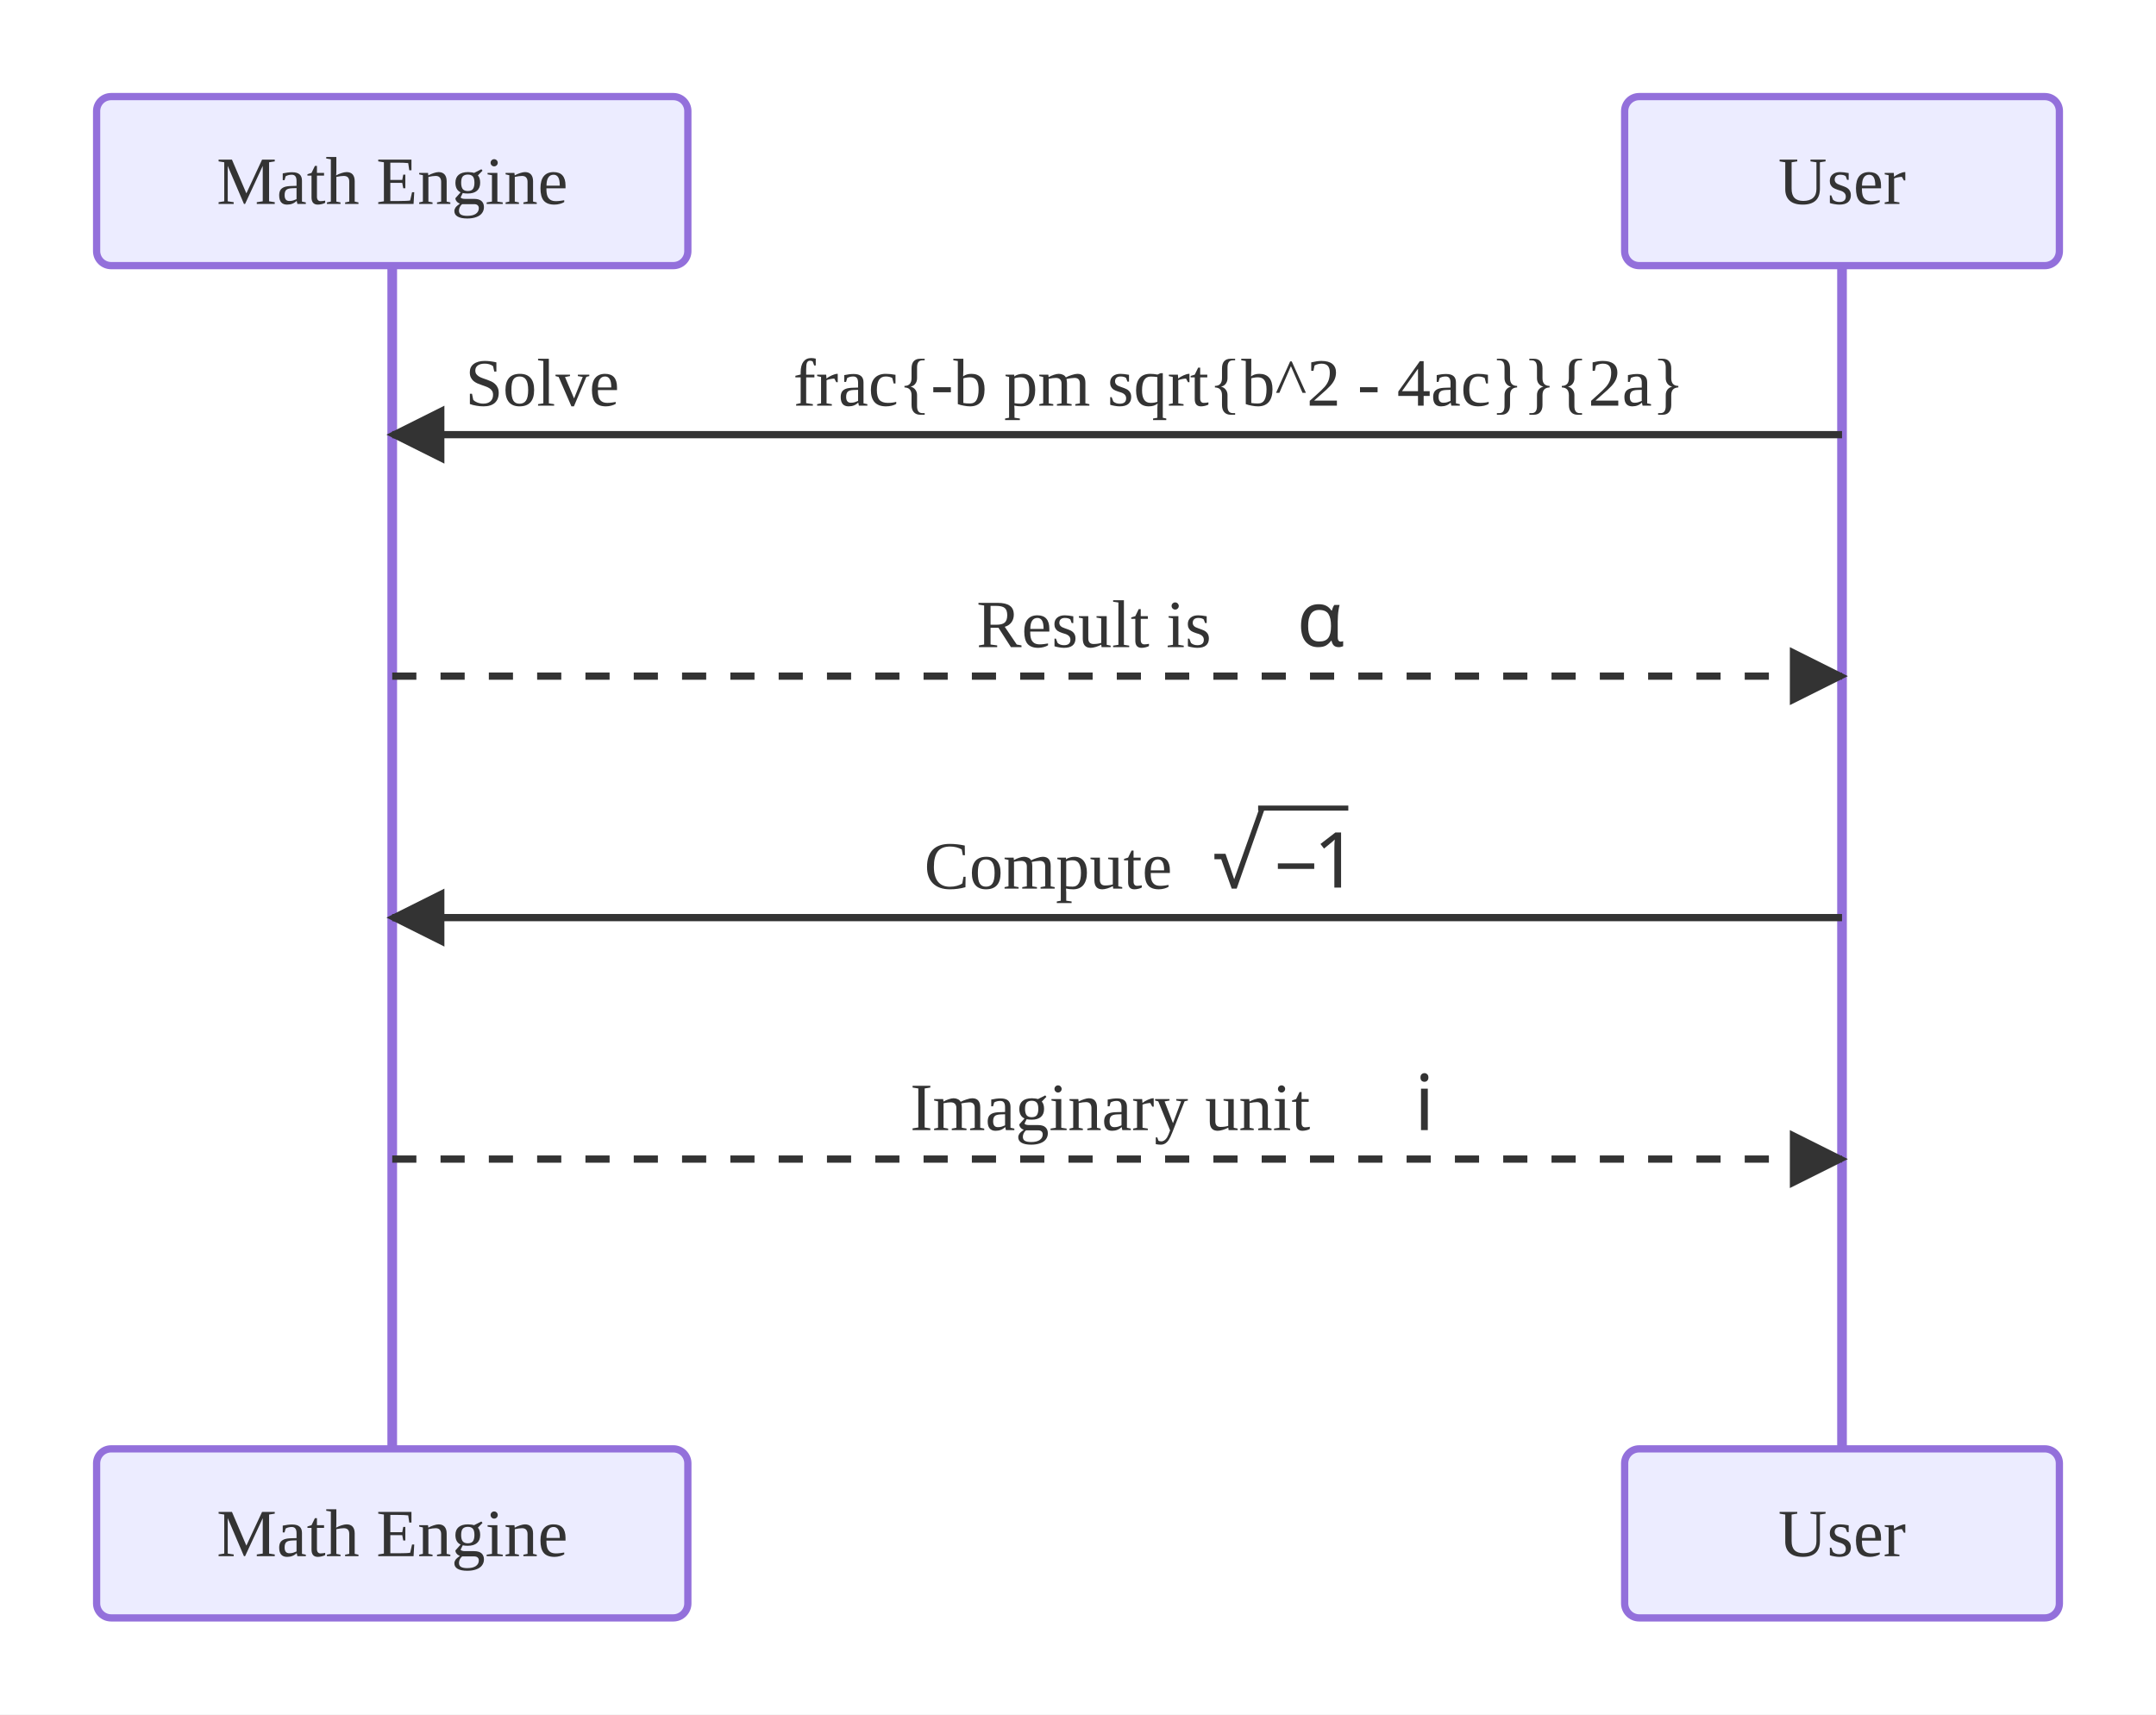
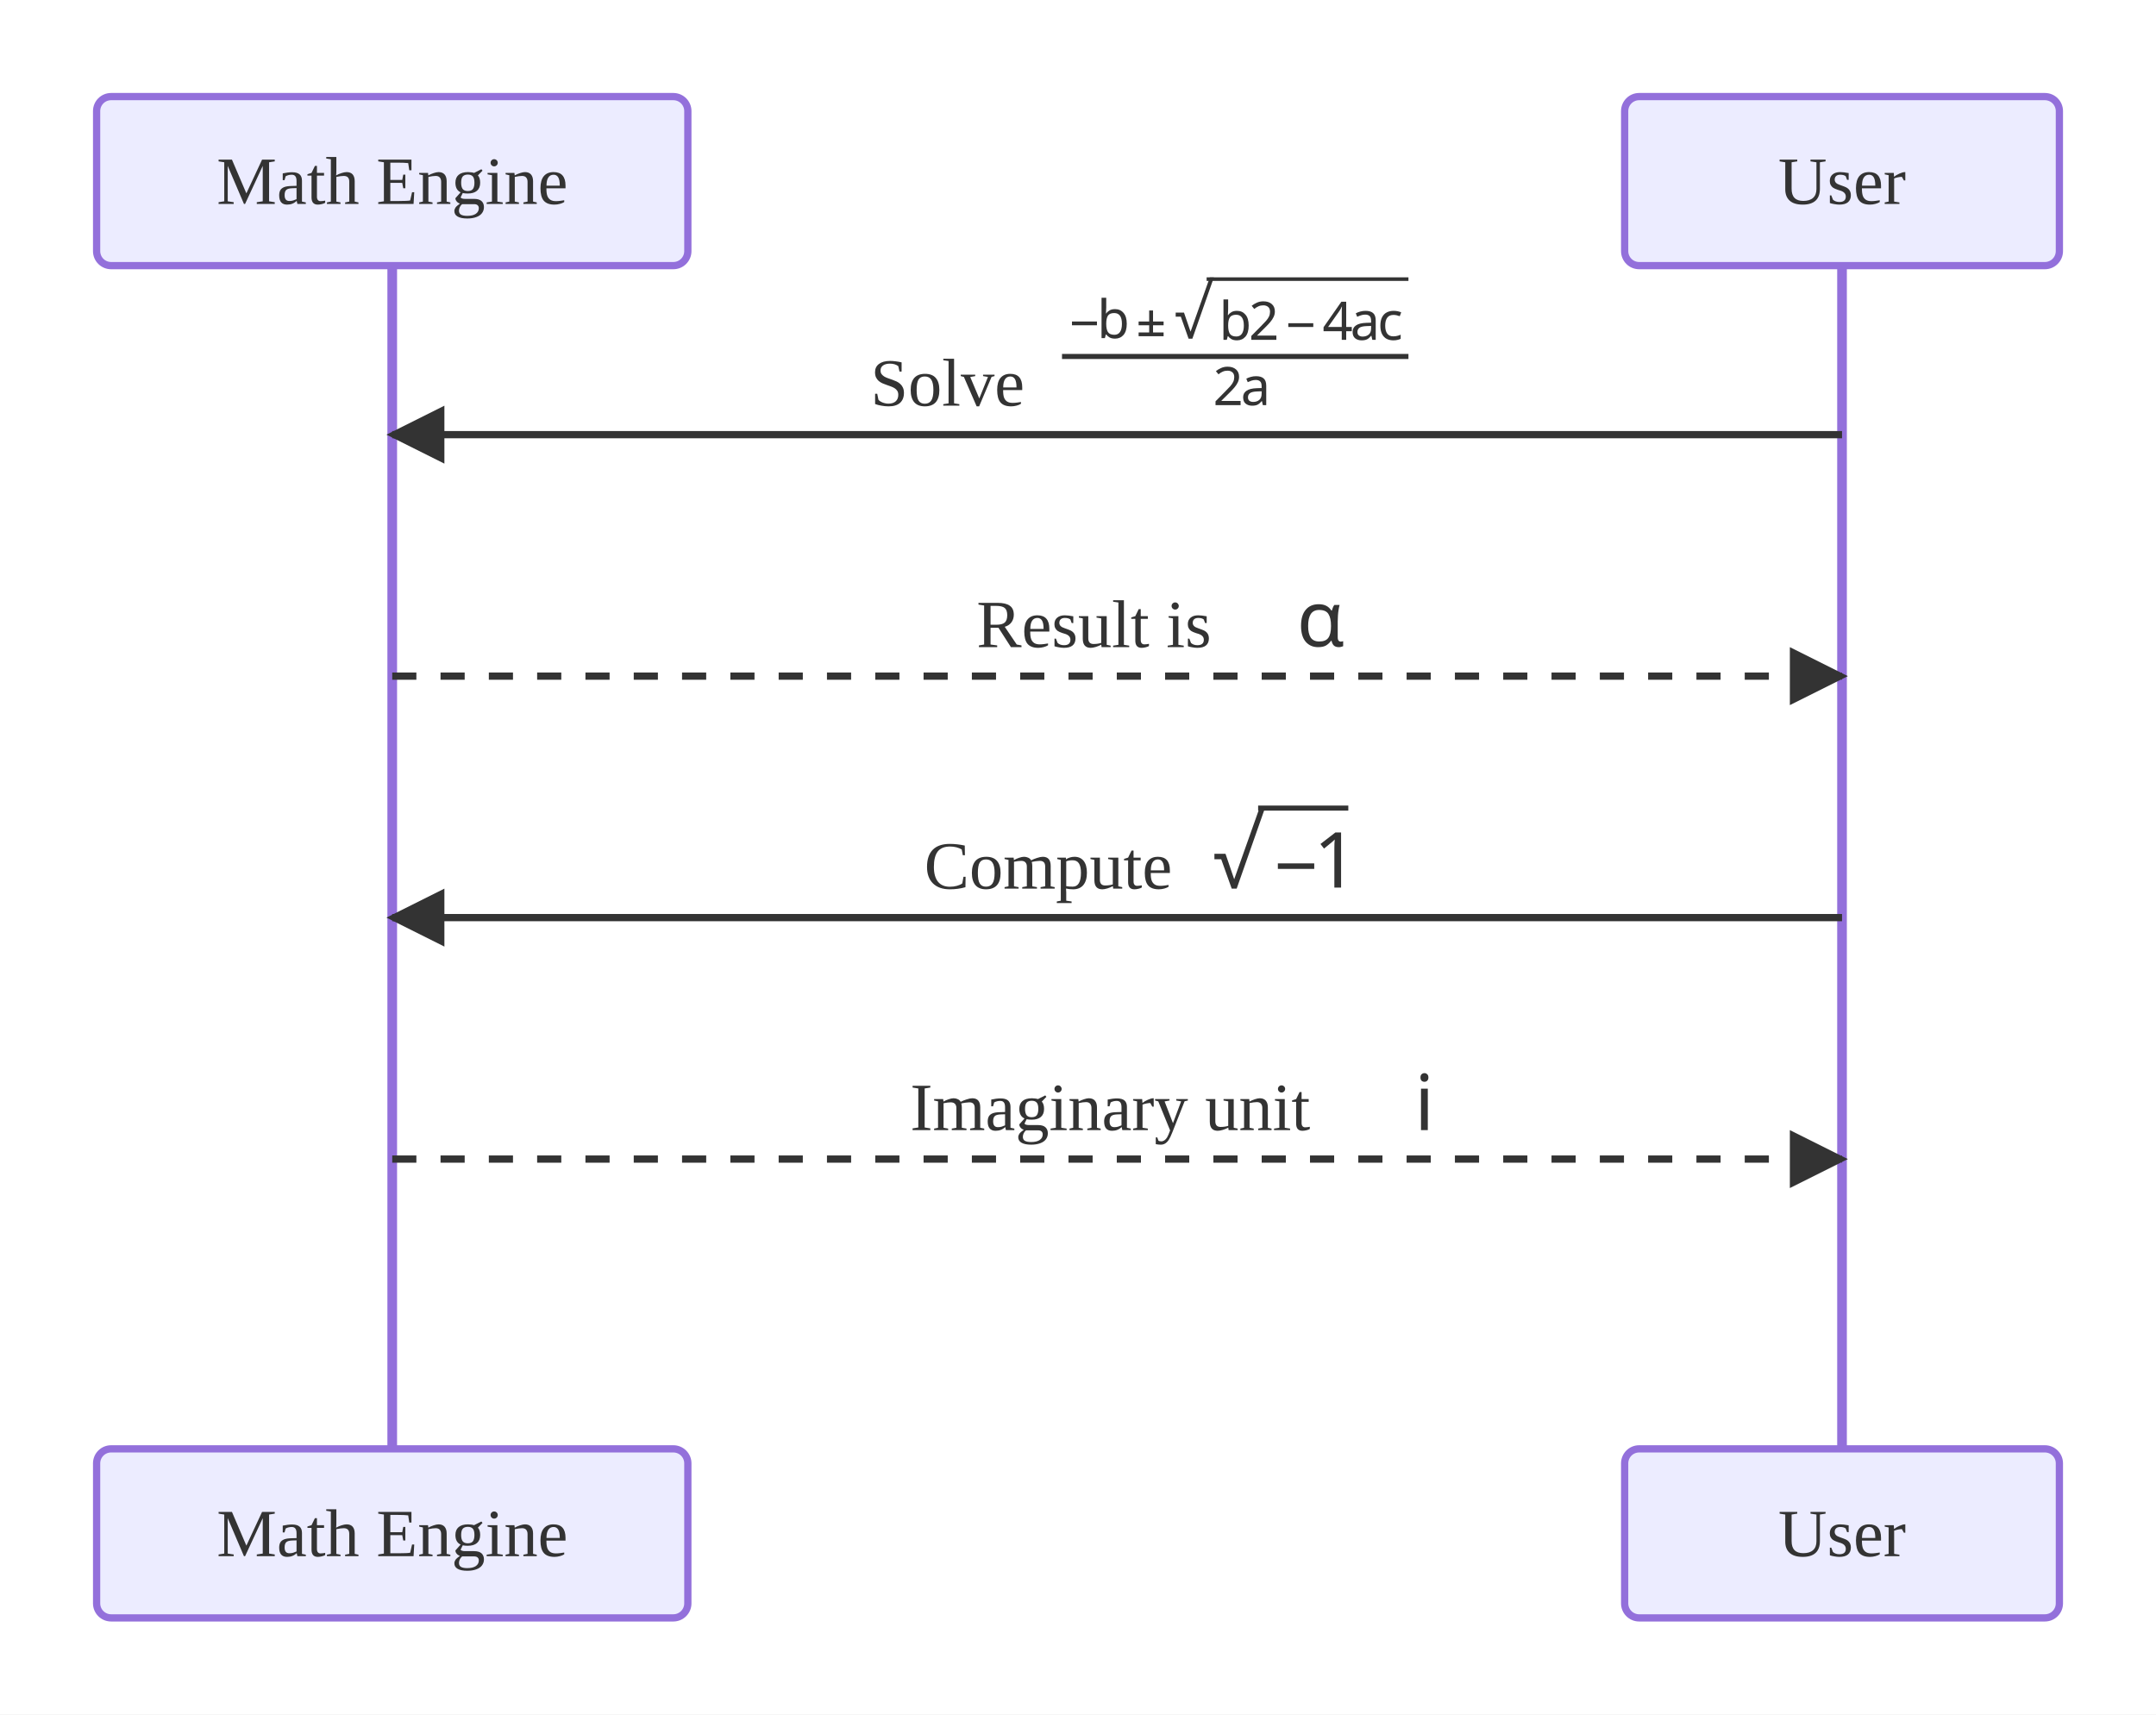
<svg xmlns="http://www.w3.org/2000/svg" viewBox="0 0 446.34 355.00">
  <defs>
    <marker id="seq-arrow-solid" viewBox="0 0 10 10" refX="9.00" refY="5.00" markerWidth="8.00" markerHeight="8.00" orient="auto">
      <polygon points="0,0 10,5 0,10" style="fill:#333" />
    </marker>
    <marker id="seq-arrow-dashed" viewBox="0 0 10 10" refX="9.00" refY="5.00" markerWidth="8.00" markerHeight="8.00" orient="auto">
      <polygon points="0,0 10,5 0,10" style="fill:#333" />
    </marker>
    <marker id="seq-arrow-solid-cross" viewBox="0 0 10 10" refX="5.00" refY="5.00" markerWidth="10.00" markerHeight="10.00" orient="auto">
      <path d="M2,2 L8,8 M2,8 L8,2" style="stroke:#333;stroke-width:1.5;fill:none" />
    </marker>
    <marker id="seq-arrow-dashed-cross" viewBox="0 0 10 10" refX="5.00" refY="5.00" markerWidth="10.00" markerHeight="10.00" orient="auto">
      <path d="M2,2 L8,8 M2,8 L8,2" style="stroke:#333;stroke-width:1.5;fill:none" />
    </marker>
    <marker id="seq-arrow-solid-open" viewBox="0 0 10 10" refX="10.00" refY="5.00" markerWidth="8.00" markerHeight="8.00" orient="auto">
      <polyline points="0,1 10,5 0,9" style="stroke:#333;stroke-width:1.5;fill:none" />
    </marker>
    <marker id="seq-arrow-dashed-open" viewBox="0 0 10 10" refX="10.00" refY="5.00" markerWidth="8.00" markerHeight="8.00" orient="auto">
      <polyline points="0,1 10,5 0,9" style="stroke:#333;stroke-width:1.5;fill:none" />
    </marker>
  </defs>
  <rect x="0.00" y="0.00" width="446.34" height="355.00" style="fill:white;stroke:none" />
  <line x1="81.20" y1="55.00" x2="81.20" y2="300.00" style="stroke:#9370DB;stroke-width:2.0" />
  <line x1="381.34" y1="55.00" x2="381.34" y2="300.00" style="stroke:#9370DB;stroke-width:2.0" />
  <line x1="381.34" y1="90.00" x2="81.20" y2="90.00" style="stroke:#333;stroke-width:1.5;fill:none" marker-end="url(#seq-arrow-solid)" />
-   <text x="112.27" y="84.00" text-anchor="middle" dominant-baseline="auto" style="fill:#333;font-size:14px">Solve </text>
-   <text x="256.47" y="84.00" text-anchor="middle" dominant-baseline="auto" style="fill:#333;font-size:14px">frac{-b pm sqrt{b^2 - 4ac}}{2a}</text>
+   <text x="196.16" y="84.00" text-anchor="middle" dominant-baseline="auto" style="fill:#333;font-size:14px">Solve </text>
+   <g style="fill:#333" transform="translate(221.36,57.42) scale(1.000)">
+     <g transform="translate(0,-0.735)">
+       <path d="M0.562 10.667 L0.562 9.886 L5.734 9.886 L5.734 10.667 L0.562 10.667 Z" style="fill:#333" />
+       <path d="M9.482 13.432 Q8.779 13.432 8.342 13.182 Q7.904 12.932 7.654 12.573 L7.576 12.573 L7.373 13.323 L6.685 13.323 L6.685 4.964 L7.654 4.964 L7.654 6.995 Q7.654 7.370 7.623 7.698 Q7.623 8.026 7.592 8.214 L7.654 8.214 Q7.904 7.839 8.342 7.589 Q8.779 7.323 9.482 7.323 Q10.576 7.323 11.232 8.104 Q11.904 8.854 11.904 10.370 Q11.904 11.886 11.232 12.667 Q10.560 13.432 9.482 13.432 Z M9.342 12.636 Q10.123 12.636 10.514 12.042 Q10.904 11.464 10.904 10.370 Q10.904 8.136 9.310 8.136 Q8.373 8.136 8.014 8.667 Q7.654 9.214 7.654 10.339 L7.654 10.386 Q7.654 11.479 7.998 12.057 Q8.373 12.636 9.342 12.636 Z" style="fill:#333" />
+       <path d="M16.547 12.932 L16.547 10.667 L14.360 10.667 L14.360 9.886 L16.547 9.886 L16.547 7.604 L17.344 7.604 L17.344 9.886 L19.531 9.886 L19.531 10.667 L17.344 10.667 L17.344 12.932 L16.547 12.932 Z M14.360 12.932 L14.360 12.151 L19.531 12.151 L19.531 12.932 L14.360 12.932 Z" style="fill:#333" />
+       <path d="M24.705 13.446 L23.096 8.883 L22.033 8.883 L22.033 8.039 L23.752 8.039 L25.112 11.992 L29.096 0.758 L29.940 0.758 L25.487 13.446 L24.705 13.446 Z" style="fill:#333" />
+       <rect x="28.44" y="0.74" width="41.78" height="0.74" style="fill:#333" />
+       <path d="M34.722 13.787 Q34.019 13.787 33.582 13.537 Q33.144 13.287 32.894 12.927 L32.816 12.927 L32.613 13.677 L31.925 13.677 L31.925 5.318 L32.894 5.318 L32.894 7.349 Q32.894 7.724 32.863 8.052 Q32.863 8.381 32.832 8.568 L32.894 8.568 Q33.144 8.193 33.582 7.943 Q34.019 7.677 34.722 7.677 Q35.816 7.677 36.472 8.459 Q37.144 9.209 37.144 10.724 Q37.144 12.240 36.472 13.021 Q35.800 13.787 34.722 13.787 Z M34.582 12.990 Q35.363 12.990 35.753 12.396 Q36.144 11.818 36.144 10.724 Q36.144 8.490 34.550 8.490 Q33.613 8.490 33.253 9.021 Q32.894 9.568 32.894 10.693 L32.894 10.740 Q32.894 11.834 33.238 12.412 Q33.613 12.990 34.582 12.990 Z" style="fill:#333" />
+       <path d="M37.689 13.677 L37.689 12.881 L39.736 10.802 Q40.330 10.209 40.752 9.740 Q41.158 9.271 41.361 8.834 Q41.564 8.381 41.564 7.865 Q41.564 7.209 41.189 6.881 Q40.798 6.537 40.189 6.537 Q39.611 6.537 39.173 6.740 Q38.736 6.927 38.298 7.287 L37.767 6.631 Q38.236 6.256 38.830 5.990 Q39.439 5.709 40.189 5.709 Q41.283 5.709 41.923 6.271 Q42.564 6.818 42.564 7.802 Q42.564 8.412 42.298 8.959 Q42.048 9.490 41.595 10.021 Q41.158 10.537 40.548 11.131 L38.908 12.756 L38.908 12.802 L42.877 12.802 L42.877 13.677 L37.689 13.677 Z" style="fill:#333" />
+       <path d="M45.347 11.021 L45.347 10.240 L50.519 10.240 L50.519 11.021 L45.347 11.021 Z" style="fill:#333" />
+       <path d="M56.412 13.677 L56.412 11.896 L52.646 11.896 L52.646 11.068 L56.334 5.787 L57.334 5.787 L57.334 11.021 L58.490 11.021 L58.490 11.896 L57.334 11.896 L57.334 13.677 L56.412 13.677 Z M53.584 11.021 L56.412 11.021 L56.412 8.552 Q56.412 7.974 56.412 7.584 Q56.443 7.177 56.459 6.818 L56.412 6.818 Q56.334 7.021 56.193 7.271 Q56.068 7.506 55.943 7.677 L53.584 11.021 Z" style="fill:#333" />
+       <path d="M60.519 13.787 Q59.722 13.787 59.191 13.365 Q58.660 12.943 58.660 12.037 Q58.660 11.162 59.363 10.693 Q60.050 10.209 61.488 10.162 L62.488 10.131 L62.488 9.771 Q62.488 9.037 62.175 8.756 Q61.863 8.459 61.269 8.459 Q60.816 8.459 60.394 8.599 Q59.972 8.740 59.613 8.912 L59.316 8.193 Q59.707 7.974 60.222 7.834 Q60.754 7.677 61.332 7.677 Q62.410 7.677 62.925 8.162 Q63.441 8.631 63.441 9.662 L63.441 13.677 L62.738 13.677 L62.550 12.834 L62.504 12.834 Q62.113 13.318 61.691 13.552 Q61.269 13.787 60.519 13.787 Z M60.738 13.006 Q61.488 13.006 61.988 12.599 Q62.488 12.177 62.488 11.318 L62.488 10.802 L61.613 10.834 Q60.519 10.865 60.082 11.177 Q59.660 11.490 59.660 12.052 Q59.660 12.537 59.957 12.771 Q60.269 13.006 60.738 13.006 Z" style="fill:#333" />
+       <path d="M67.094 13.787 Q66.313 13.787 65.703 13.474 Q65.094 13.146 64.750 12.474 Q64.407 11.802 64.407 10.756 Q64.407 9.677 64.766 8.990 Q65.125 8.302 65.750 7.990 Q66.375 7.677 67.157 7.677 Q67.610 7.677 68.032 7.771 Q68.453 7.865 68.719 7.990 L68.422 8.787 Q68.157 8.693 67.797 8.599 Q67.453 8.521 67.141 8.521 Q65.407 8.521 65.407 10.756 Q65.407 11.818 65.828 12.396 Q66.250 12.959 67.078 12.959 Q67.563 12.959 67.938 12.849 Q68.313 12.756 68.610 12.615 L68.610 13.474 Q68.313 13.615 67.953 13.693 Q67.610 13.787 67.094 13.787 Z" style="fill:#333" />
+       <rect x="-1.50" y="16.60" width="71.72" height="1.05" style="fill:#333" />
+       <path d="M30.281 27.209 L30.281 26.412 L32.328 24.334 Q32.922 23.741 33.344 23.272 Q33.750 22.803 33.953 22.366 Q34.156 21.912 34.156 21.397 Q34.156 20.741 33.781 20.412 Q33.391 20.069 32.781 20.069 Q32.203 20.069 31.766 20.272 Q31.328 20.459 30.891 20.819 L30.359 20.162 Q30.828 19.787 31.422 19.522 Q32.031 19.241 32.781 19.241 Q33.875 19.241 34.516 19.803 Q35.156 20.350 35.156 21.334 Q35.156 21.944 34.891 22.491 Q34.641 23.022 34.188 23.553 Q33.750 24.069 33.141 24.662 L31.500 26.287 L31.500 26.334 L35.469 26.334 L35.469 27.209 L30.281 27.209 Z" style="fill:#333" />
+       <path d="M37.857 27.319 Q37.060 27.319 36.529 26.897 Q35.998 26.475 35.998 25.569 Q35.998 24.694 36.701 24.225 Q37.389 23.741 38.826 23.694 L39.826 23.662 L39.826 23.303 Q39.826 22.569 39.514 22.287 Q39.201 21.991 38.607 21.991 Q38.154 21.991 37.732 22.131 Q37.310 22.272 36.951 22.444 L36.654 21.725 Q37.045 21.506 37.560 21.366 Q38.092 21.209 38.670 21.209 Q39.748 21.209 40.264 21.694 Q40.779 22.162 40.779 23.194 L40.779 27.209 L40.076 27.209 L39.889 26.366 L39.842 26.366 Q39.451 26.850 39.029 27.084 Q38.607 27.319 37.857 27.319 Z M38.076 26.537 Q38.826 26.537 39.326 26.131 Q39.826 25.709 39.826 24.850 L39.826 24.334 L38.951 24.366 Q37.857 24.397 37.420 24.709 Q36.998 25.022 36.998 25.584 Q36.998 26.069 37.295 26.303 Q37.607 26.537 38.076 26.537 Z" style="fill:#333" />
+     </g>
+   </g>
  <line x1="81.20" y1="140.00" x2="381.34" y2="140.00" style="stroke:#333;stroke-width:1.5;fill:none;stroke-dasharray:5,5" marker-end="url(#seq-arrow-dashed)" />
  <text x="226.47" y="134.00" text-anchor="middle" dominant-baseline="auto" style="fill:#333;font-size:14px">Result is </text>
  <g style="fill:#333" transform="translate(268.47,125.11) scale(1.000)">
    <g transform="translate(0,-0.431)">
      <path d="M4.406 9.322 Q2.828 9.322 1.859 8.228 Q0.875 7.103 0.875 4.916 Q0.875 2.728 1.844 1.588 Q2.797 0.431 4.531 0.431 Q5.469 0.431 6.094 0.759 Q6.734 1.088 7.156 1.744 L7.250 1.744 Q7.328 1.463 7.453 1.150 Q7.578 0.822 7.766 0.588 L8.859 0.588 Q8.750 0.947 8.656 1.525 Q8.562 2.088 8.516 2.728 Q8.469 3.369 8.469 3.947 L8.469 7.275 Q8.469 7.775 8.656 7.978 Q8.844 8.181 9.125 8.181 Q9.250 8.181 9.391 8.134 Q9.531 8.103 9.594 8.088 L9.594 9.119 Q9.484 9.181 9.234 9.244 Q8.969 9.322 8.703 9.322 Q8.109 9.322 7.734 9.041 Q7.359 8.744 7.188 8.009 L7.078 8.009 Q6.703 8.556 6.094 8.947 Q5.484 9.322 4.406 9.322 Z M4.641 8.150 Q5.969 8.150 6.516 7.400 Q7.078 6.634 7.078 4.994 L7.078 4.900 Q7.078 3.291 6.547 2.463 Q6.031 1.619 4.625 1.619 Q3.453 1.619 2.891 2.463 Q2.344 3.306 2.344 4.931 Q2.344 6.525 2.875 7.338 Q3.438 8.150 4.641 8.150 Z" style="fill:#333" />
    </g>
  </g>
  <line x1="381.34" y1="190.00" x2="81.20" y2="190.00" style="stroke:#333;stroke-width:1.5;fill:none" marker-end="url(#seq-arrow-solid)" />
  <text x="217.00" y="184.00" text-anchor="middle" dominant-baseline="auto" style="fill:#333;font-size:14px">Compute </text>
  <g style="fill:#333" transform="translate(250.60,166.80) scale(1.000)">
    <g transform="translate(0,-1.050)">
      <path d="M4.391 18.245 L2.219 12.167 L0.812 12.167 L0.812 11.042 L3.109 11.042 L4.906 16.308 L10.219 1.339 L11.359 1.339 L5.422 18.245 L4.391 18.245 Z" style="fill:#333" />
      <rect x="9.86" y="1.05" width="18.67" height="1.05" style="fill:#333" />
      <path d="M13.947 14.163 L13.947 13.022 L21.478 13.022 L21.478 14.163 L13.947 14.163 Z" style="fill:#333" />
      <path d="M25.642 18.038 L25.642 10.053 Q25.642 9.366 25.658 8.944 Q25.689 8.538 25.721 8.084 Q25.455 8.319 25.252 8.522 Q25.049 8.694 24.721 8.959 L23.502 9.959 L22.767 9.006 L25.861 6.616 L27.033 6.616 L27.033 18.038 L25.642 18.038 Z" style="fill:#333" />
    </g>
  </g>
  <line x1="81.20" y1="240.00" x2="381.34" y2="240.00" style="stroke:#333;stroke-width:1.5;fill:none;stroke-dasharray:5,5" marker-end="url(#seq-arrow-dashed)" />
  <text x="229.83" y="234.00" text-anchor="middle" dominant-baseline="auto" style="fill:#333;font-size:14px">Imaginary unit </text>
  <g style="fill:#333" transform="translate(292.82,222.20) scale(1.000)">
    <g transform="translate(0,-0.584)">
      <path d="M1.359 12.381 L1.359 3.803 L2.766 3.803 L2.766 12.381 L1.359 12.381 Z M2.078 2.381 Q1.734 2.381 1.484 2.163 Q1.250 1.928 1.250 1.491 Q1.250 1.022 1.484 0.819 Q1.734 0.584 2.078 0.584 Q2.406 0.584 2.641 0.819 Q2.891 1.022 2.891 1.491 Q2.891 1.928 2.641 2.163 Q2.406 2.381 2.078 2.381 Z" style="fill:#333" />
    </g>
  </g>
  <rect x="20.00" y="20.00" width="122.40" height="35.00" rx="3.00" ry="3.00" style="fill:#ECECFF;stroke:#9370DB;stroke-width:1.5" />
  <text x="81.20" y="37.50" text-anchor="middle" dominant-baseline="central" style="fill:#333;font-size:14px">Math Engine</text>
  <rect x="20.00" y="300.00" width="122.40" height="35.00" rx="3.00" ry="3.00" style="fill:#ECECFF;stroke:#9370DB;stroke-width:1.5" />
  <text x="81.20" y="317.50" text-anchor="middle" dominant-baseline="central" style="fill:#333;font-size:14px">Math Engine</text>
  <rect x="336.34" y="20.00" width="90.00" height="35.00" rx="3.00" ry="3.00" style="fill:#ECECFF;stroke:#9370DB;stroke-width:1.5" />
  <text x="381.34" y="37.50" text-anchor="middle" dominant-baseline="central" style="fill:#333;font-size:14px">User</text>
  <rect x="336.34" y="300.00" width="90.00" height="35.00" rx="3.00" ry="3.00" style="fill:#ECECFF;stroke:#9370DB;stroke-width:1.5" />
  <text x="381.34" y="317.50" text-anchor="middle" dominant-baseline="central" style="fill:#333;font-size:14px">User</text>
</svg>
